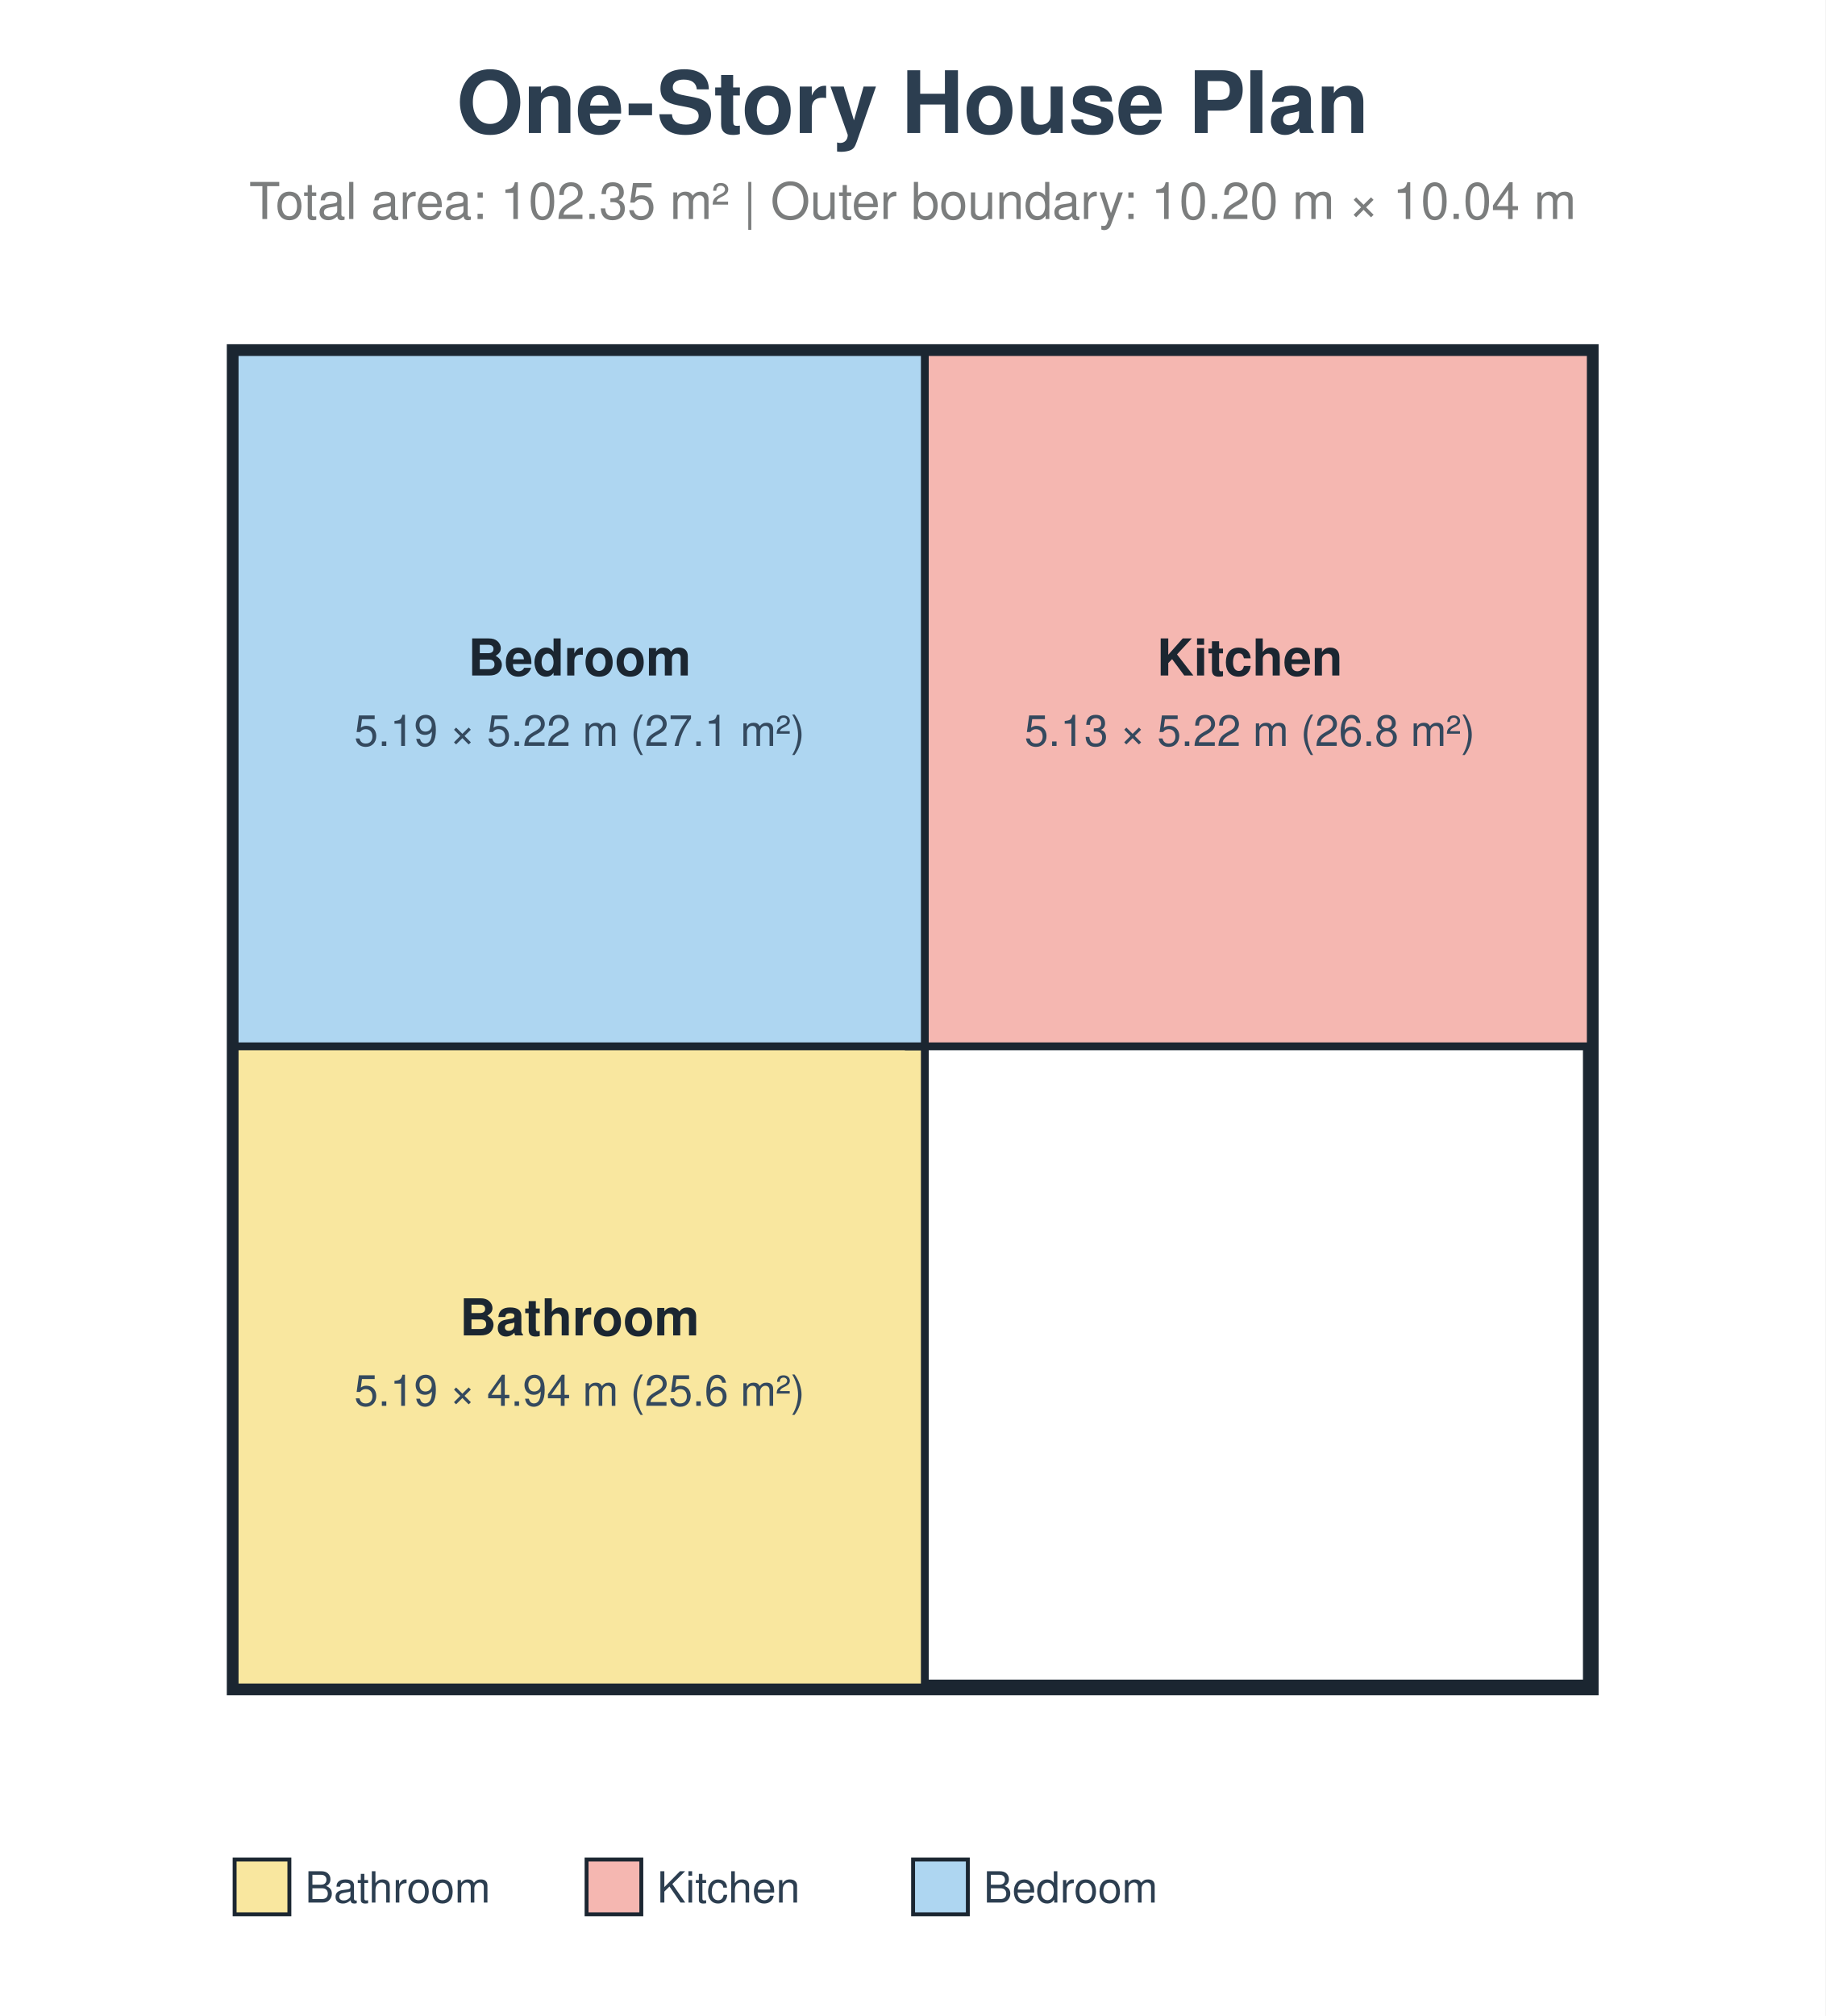
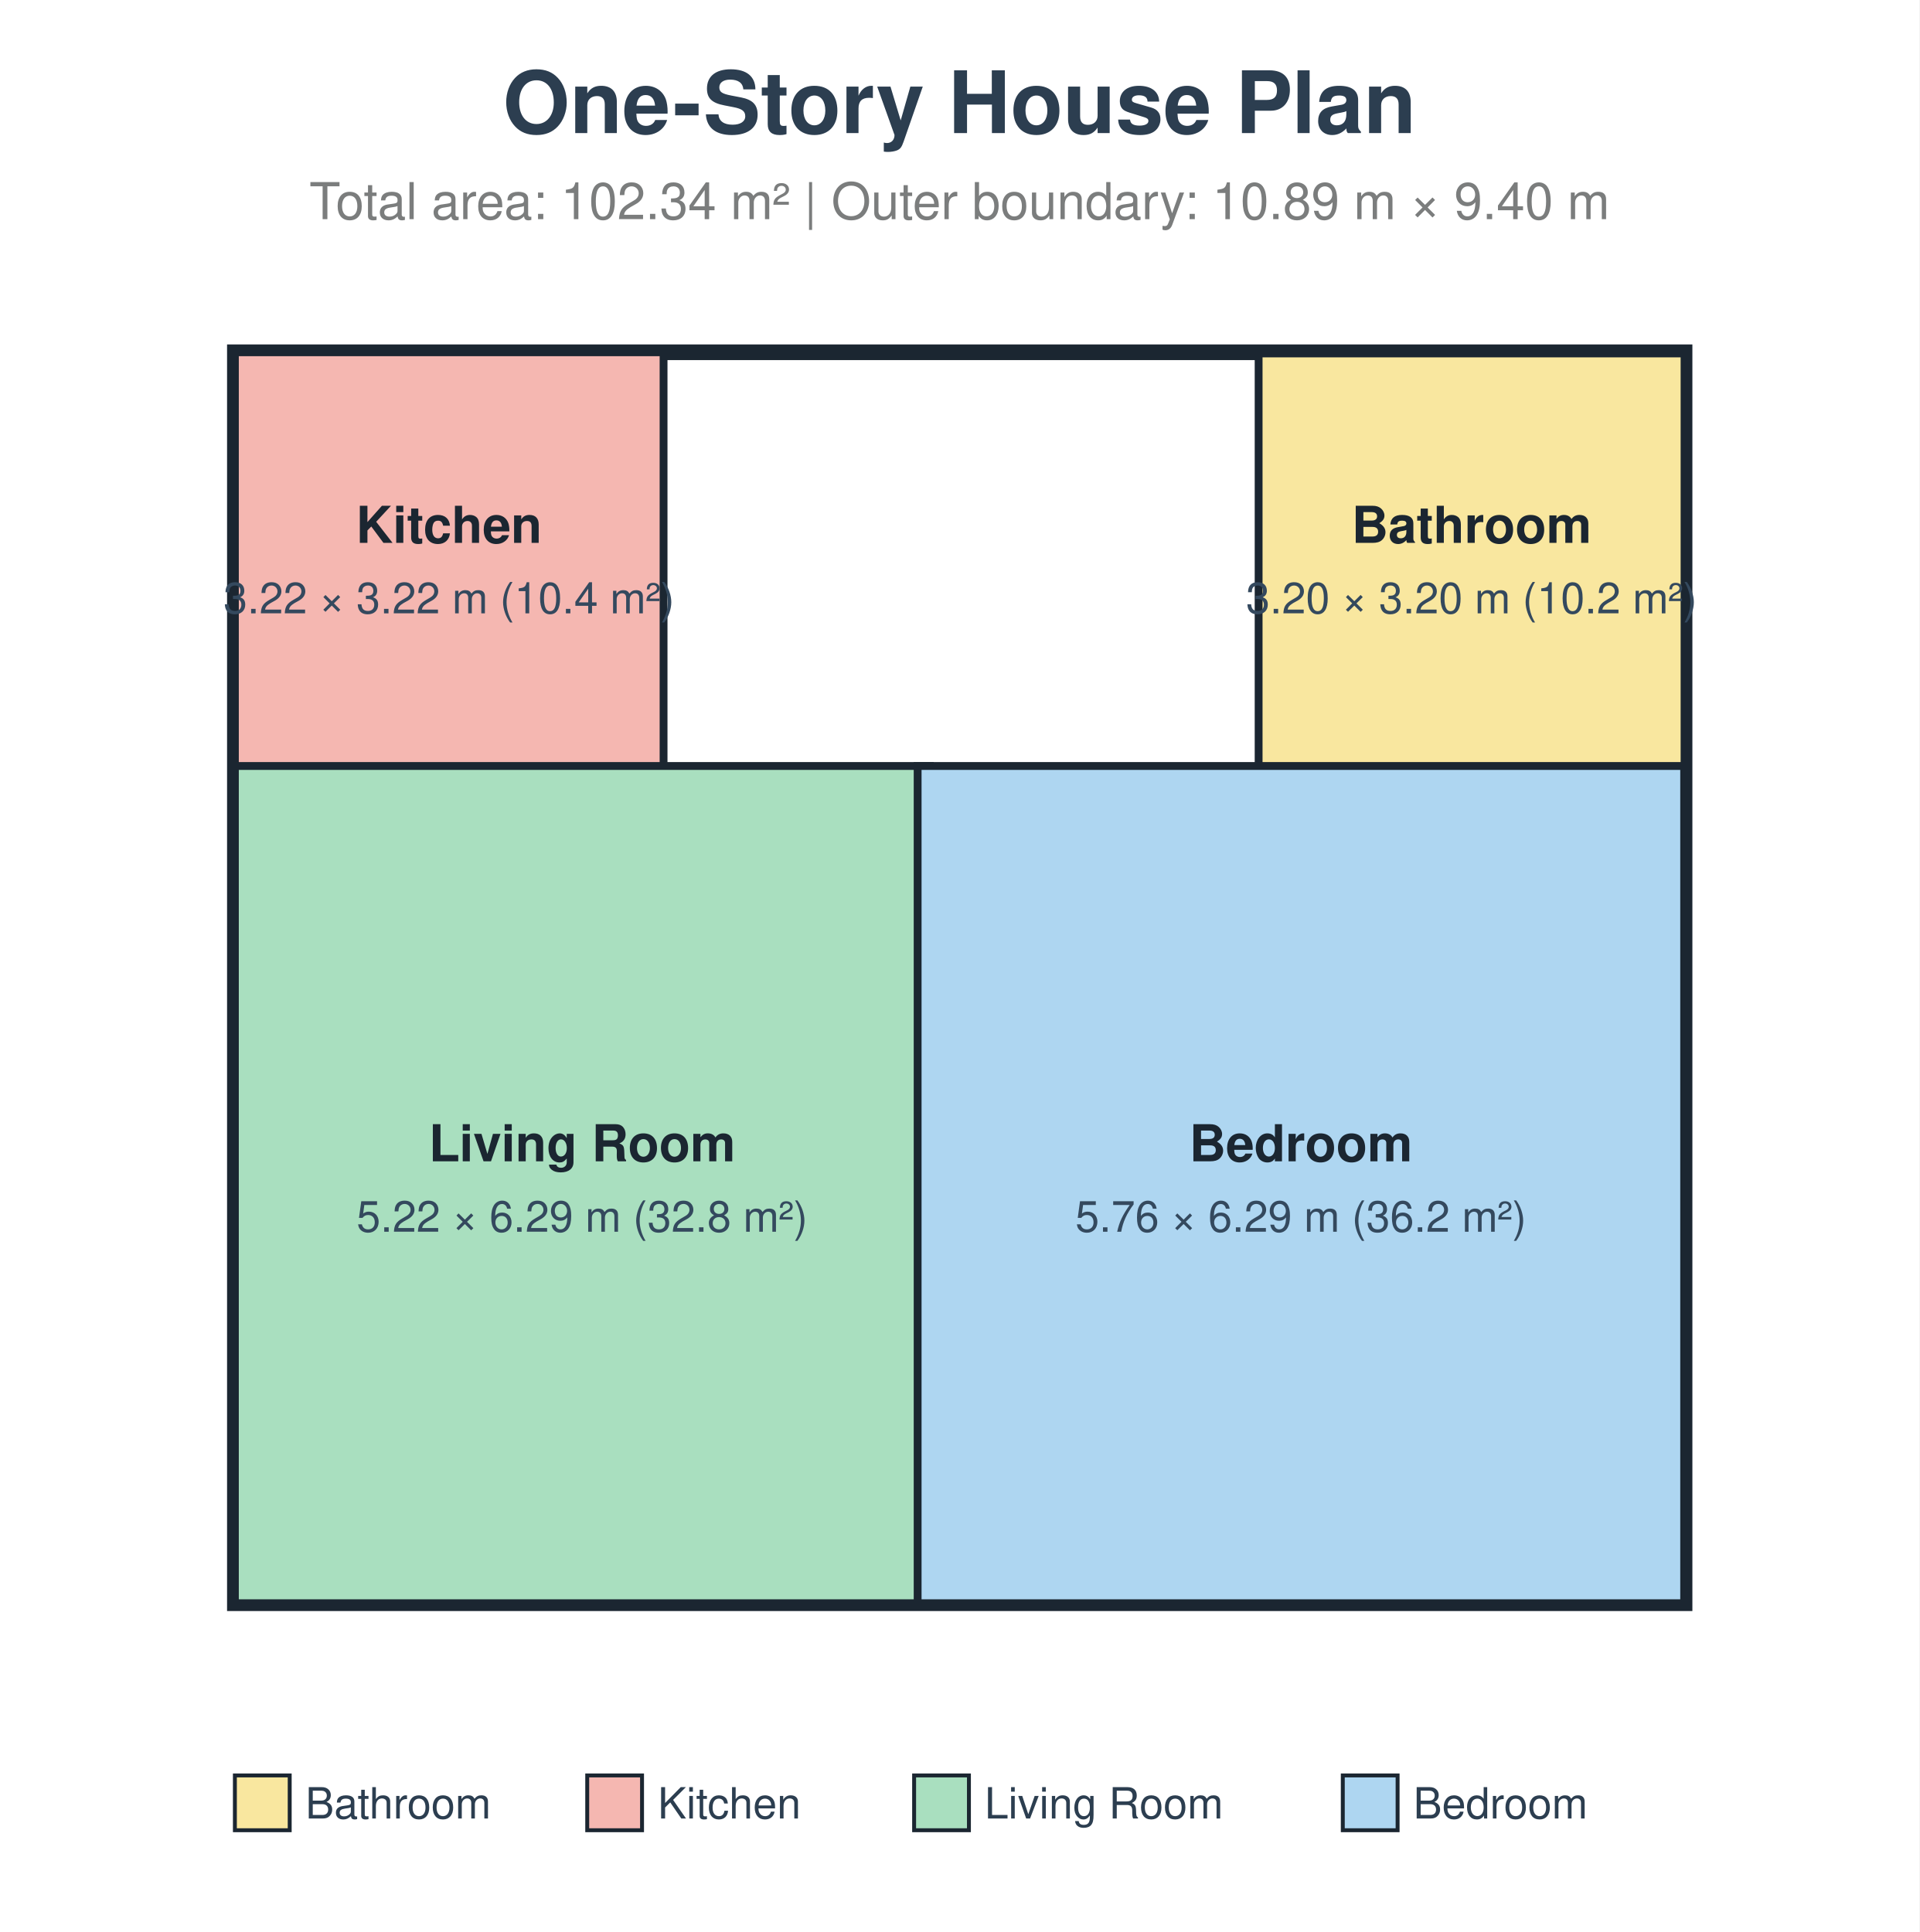
- <svg xmlns="http://www.w3.org/2000/svg" viewBox="0 0 466.8 515.4" font-family="Helvetica, Arial, sans-serif">
-   <rect x="0" y="0" width="466.8" height="515.4" fill="#FFFFFF" />
-   <text x="233.4" y="34" font-size="22" font-weight="700" text-anchor="middle" fill="#2C3E50">One-Story House Plan</text>
-   <text x="233.4" y="56" font-size="13" text-anchor="middle" fill="#7B7D7D">Total area: 102.35 m²  |  Outer boundary: 10.20 m × 10.04 m</text>
-   <rect x="60.0" y="90.0" width="346.8" height="341.4" fill="none" stroke="#1B2631" stroke-width="4" />
-   <rect x="60.0" y="263.4" width="176.5" height="168.0" fill="#F9E79F" stroke="#1B2631" stroke-width="2" />
-   <text x="148.2" y="341.4" font-size="13" font-weight="600" text-anchor="middle" fill="#1B2631">Bathroom</text>
-   <text x="148.2" y="359.4" font-size="11" text-anchor="middle" fill="#34495E">5.19 × 4.94 m (25.6 m²)</text>
-   <rect x="232.4" y="90.0" width="174.4" height="177.5" fill="#F5B7B1" stroke="#1B2631" stroke-width="2" />
-   <text x="319.6" y="172.7" font-size="13" font-weight="600" text-anchor="middle" fill="#1B2631">Kitchen</text>
-   <text x="319.6" y="190.7" font-size="11" text-anchor="middle" fill="#34495E">5.13 × 5.22 m (26.8 m²)</text>
-   <rect x="60.0" y="90.0" width="176.5" height="177.5" fill="#AED6F1" stroke="#1B2631" stroke-width="2" />
-   <text x="148.2" y="172.7" font-size="13" font-weight="600" text-anchor="middle" fill="#1B2631">Bedroom</text>
-   <text x="148.2" y="190.7" font-size="11" text-anchor="middle" fill="#34495E">5.19 × 5.22 m (27.1 m²)</text>
-   <rect x="60.0" y="475.4" width="14" height="14" fill="#F9E79F" stroke="#1B2631" stroke-width="1" />
-   <text x="78.0" y="486.4" font-size="11" fill="#2C3E50">Bathroom</text>
-   <rect x="150.0" y="475.4" width="14" height="14" fill="#F5B7B1" stroke="#1B2631" stroke-width="1" />
-   <text x="168.0" y="486.4" font-size="11" fill="#2C3E50">Kitchen</text>
-   <rect x="233.5" y="475.4" width="14" height="14" fill="#AED6F1" stroke="#1B2631" stroke-width="1" />
-   <text x="251.5" y="486.4" font-size="11" fill="#2C3E50">Bedroom</text>
+ <svg xmlns="http://www.w3.org/2000/svg" viewBox="0 0 490.3 493.6" font-family="Helvetica, Arial, sans-serif">
+   <rect x="0" y="0" width="490.3" height="493.6" fill="#FFFFFF" />
+   <text x="245.1" y="34" font-size="22" font-weight="700" text-anchor="middle" fill="#2C3E50">One-Story House Plan</text>
+   <text x="245.1" y="56" font-size="13" text-anchor="middle" fill="#7B7D7D">Total area: 102.34 m²  |  Outer boundary: 10.89 m × 9.40 m</text>
+   <rect x="60.0" y="90.0" width="370.3" height="319.6" fill="none" stroke="#1B2631" stroke-width="4" />
+   <rect x="321.5" y="90.3" width="108.8" height="108.8" fill="#F9E79F" stroke="#1B2631" stroke-width="2" />
+   <text x="375.9" y="138.7" font-size="13" font-weight="600" text-anchor="middle" fill="#1B2631">Bathroom</text>
+   <text x="375.9" y="156.7" font-size="11" text-anchor="middle" fill="#34495E">3.20 × 3.20 m (10.2 m²)</text>
+   <rect x="60.0" y="90.0" width="109.5" height="109.5" fill="#F5B7B1" stroke="#1B2631" stroke-width="2" />
+   <text x="114.7" y="138.7" font-size="13" font-weight="600" text-anchor="middle" fill="#1B2631">Kitchen</text>
+   <text x="114.7" y="156.7" font-size="11" text-anchor="middle" fill="#34495E">3.22 × 3.22 m (10.4 m²)</text>
+   <rect x="60.0" y="195.7" width="177.5" height="213.9" fill="#A9DFBF" stroke="#1B2631" stroke-width="2" />
+   <text x="148.7" y="296.7" font-size="13" font-weight="600" text-anchor="middle" fill="#1B2631">Living Room</text>
+   <text x="148.7" y="314.7" font-size="11" text-anchor="middle" fill="#34495E">5.22 × 6.29 m (32.8 m²)</text>
+   <rect x="234.4" y="195.7" width="195.8" height="213.9" fill="#AED6F1" stroke="#1B2631" stroke-width="2" />
+   <text x="332.3" y="296.7" font-size="13" font-weight="600" text-anchor="middle" fill="#1B2631">Bedroom</text>
+   <text x="332.3" y="314.7" font-size="11" text-anchor="middle" fill="#34495E">5.76 × 6.29 m (36.2 m²)</text>
+   <rect x="60.0" y="453.6" width="14" height="14" fill="#F9E79F" stroke="#1B2631" stroke-width="1" />
+   <text x="78.0" y="464.6" font-size="11" fill="#2C3E50">Bathroom</text>
+   <rect x="150.0" y="453.6" width="14" height="14" fill="#F5B7B1" stroke="#1B2631" stroke-width="1" />
+   <text x="168.0" y="464.6" font-size="11" fill="#2C3E50">Kitchen</text>
+   <rect x="233.5" y="453.6" width="14" height="14" fill="#A9DFBF" stroke="#1B2631" stroke-width="1" />
+   <text x="251.5" y="464.6" font-size="11" fill="#2C3E50">Living Room</text>
+   <rect x="343.0" y="453.6" width="14" height="14" fill="#AED6F1" stroke="#1B2631" stroke-width="1" />
+   <text x="361.0" y="464.6" font-size="11" fill="#2C3E50">Bedroom</text>
</svg>
